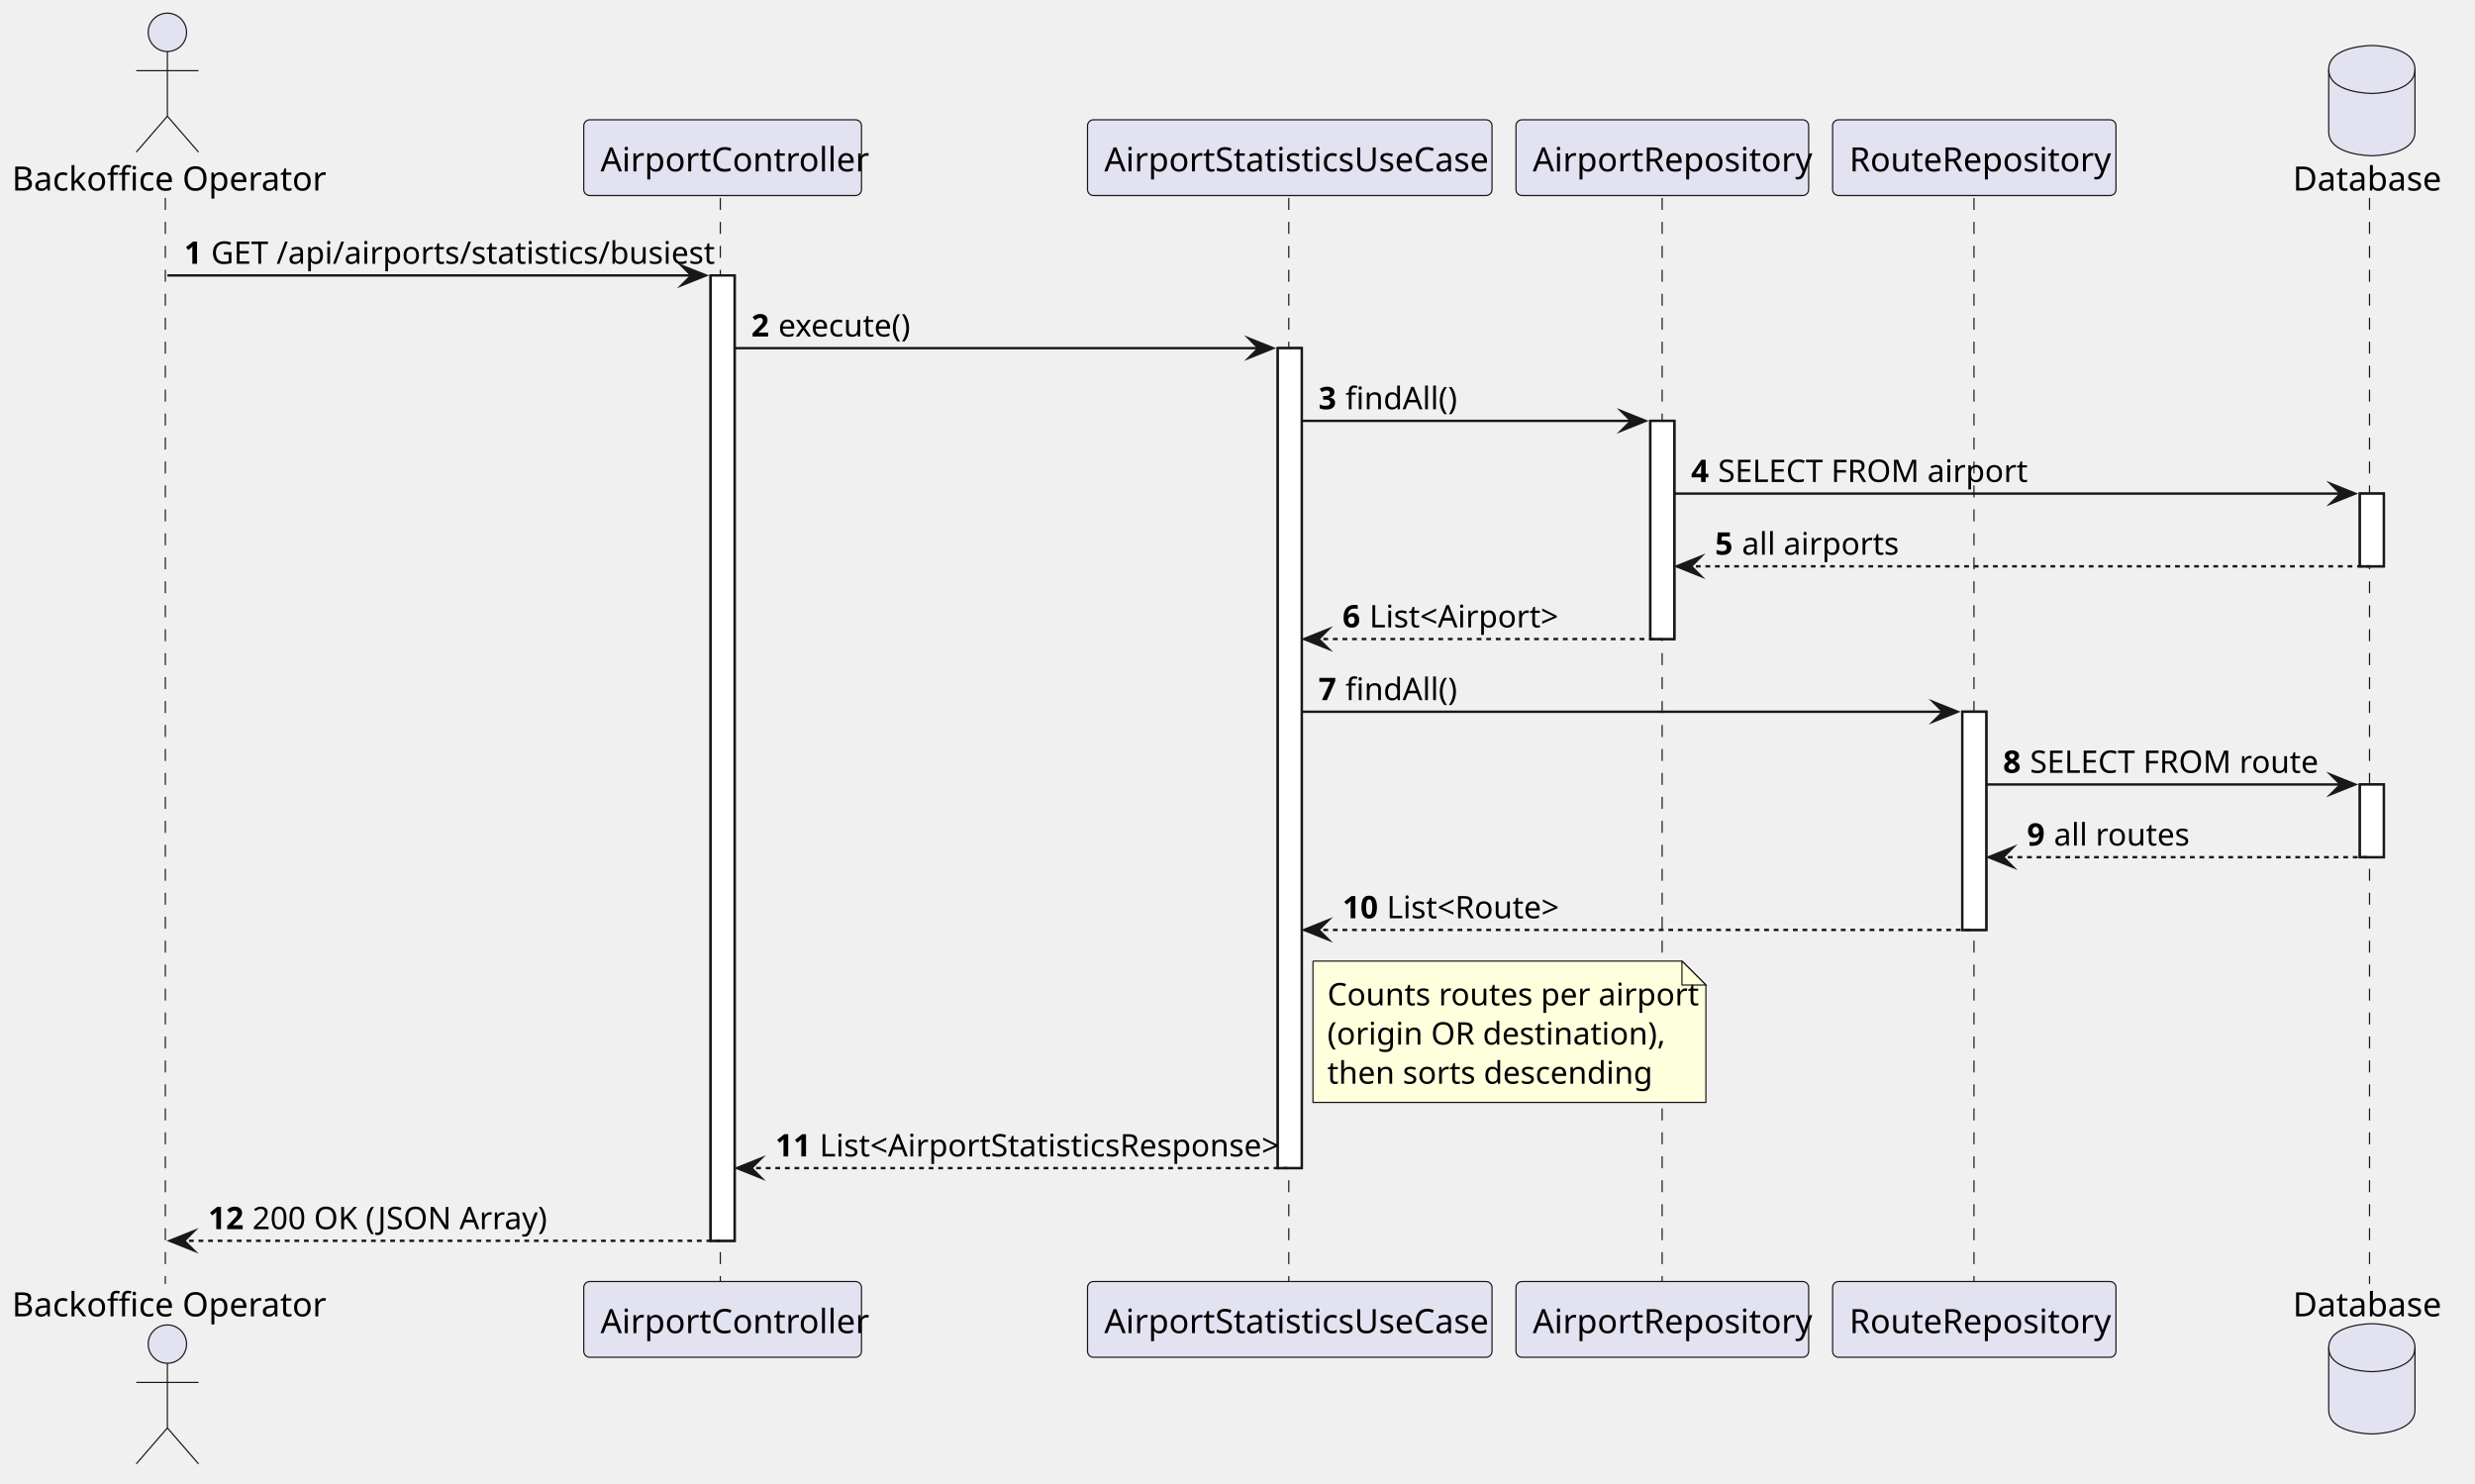
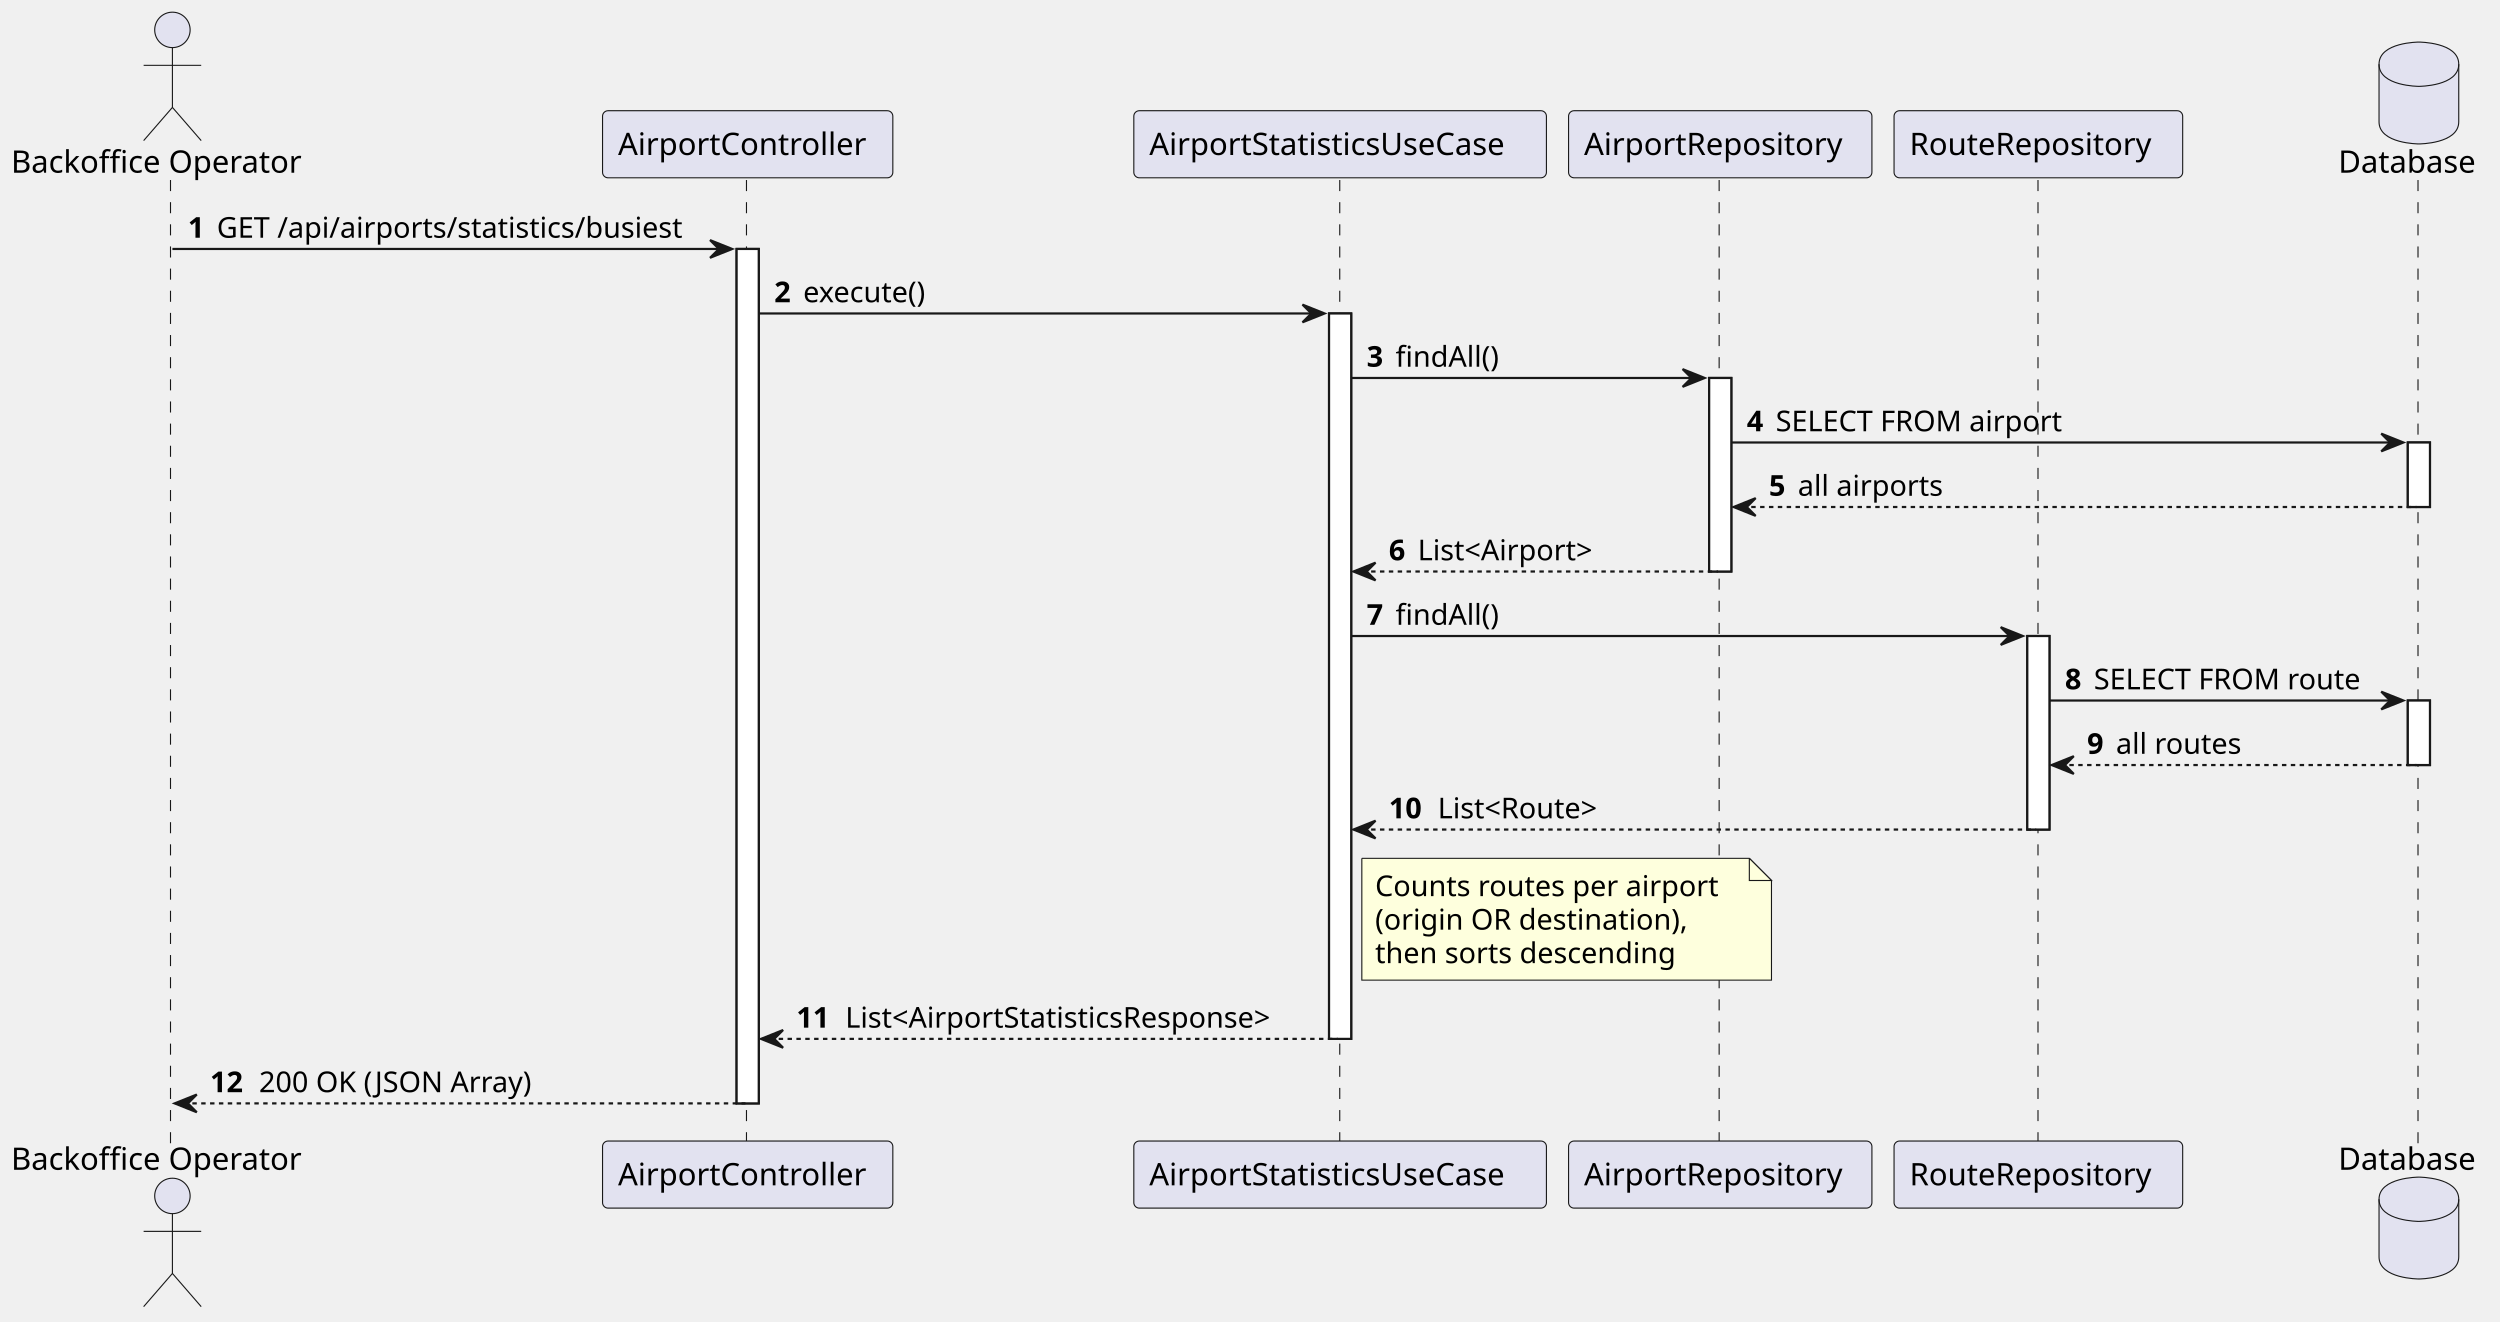
- <svg xmlns="http://www.w3.org/2000/svg" contentStyleType="text/css" data-diagram-type="SEQUENCE" height="619px" preserveAspectRatio="none" style="width:1033px;height:619px;background:#FFFFFF;" version="1.1" viewBox="0 0 1033 619" width="1033px" zoomAndPan="magnify">
+ <svg xmlns="http://www.w3.org/2000/svg" contentStyleType="text/css" data-diagram-type="SEQUENCE" height="597px" preserveAspectRatio="none" style="width:1129px;height:597px;background:#FFFFFF;" version="1.1" viewBox="0 0 1129 597" width="1129px" zoomAndPan="magnify">
  <defs />
  <g>
    <g>
-       <rect fill="#FFFFFF" height="402.922" style="stroke:#181818;stroke-width:1;" width="10" x="296.603" y="114.961" />
-     </g>
-     <g>
-       <rect fill="#FFFFFF" height="342.219" style="stroke:#181818;stroke-width:1;" width="10" x="533.316" y="145.312" />
-     </g>
-     <g>
-       <rect fill="#FFFFFF" height="91.055" style="stroke:#181818;stroke-width:1;" width="10" x="688.805" y="175.664" />
-     </g>
-     <g>
-       <rect fill="#FFFFFF" height="91.055" style="stroke:#181818;stroke-width:1;" width="10" x="819.019" y="297.07" />
-     </g>
-     <g>
-       <rect fill="#FFFFFF" height="30.352" style="stroke:#181818;stroke-width:1;" width="10" x="984.945" y="206.016" />
-     </g>
-     <g>
-       <rect fill="#FFFFFF" height="30.352" style="stroke:#181818;stroke-width:1;" width="10" x="984.945" y="327.422" />
-     </g>
-     <g class="participant-lifeline" data-entity-uid="part1" data-qualified-name="BO" data-source-line="2" id="part1-lifeline">
-       <g>
-         <rect fill="#000000" fill-opacity="0" height="453.273" width="8" x="65.862" y="82.609" />
-         <line style="stroke:#181818;stroke-width:0.5;stroke-dasharray:5,5;" x1="69" x2="69" y1="82.609" y2="535.883" />
-       </g>
-     </g>
-     <g class="participant-lifeline" data-entity-uid="part2" data-qualified-name="Ctrl" data-source-line="3" id="part2-lifeline">
-       <g>
-         <rect fill="#000000" fill-opacity="0" height="453.273" width="8" x="297.603" y="82.609" />
-         <line style="stroke:#181818;stroke-width:0.5;stroke-dasharray:5,5;" x1="300.641" x2="300.641" y1="82.609" y2="535.883" />
-       </g>
-     </g>
-     <g class="participant-lifeline" data-entity-uid="part3" data-qualified-name="UC" data-source-line="4" id="part3-lifeline">
-       <g>
-         <rect fill="#000000" fill-opacity="0" height="453.273" width="8" x="534.316" y="82.609" />
-         <line style="stroke:#181818;stroke-width:0.5;stroke-dasharray:5,5;" x1="537.902" x2="537.902" y1="82.609" y2="535.883" />
-       </g>
-     </g>
-     <g class="participant-lifeline" data-entity-uid="part4" data-qualified-name="AirportRepo" data-source-line="5" id="part4-lifeline">
-       <g>
-         <rect fill="#000000" fill-opacity="0" height="453.273" width="8" x="689.805" y="82.609" />
-         <line style="stroke:#181818;stroke-width:0.5;stroke-dasharray:5,5;" x1="693.73" x2="693.73" y1="82.609" y2="535.883" />
-       </g>
-     </g>
-     <g class="participant-lifeline" data-entity-uid="part5" data-qualified-name="RouteRepo" data-source-line="6" id="part5-lifeline">
-       <g>
-         <rect fill="#000000" fill-opacity="0" height="453.273" width="8" x="820.019" y="82.609" />
-         <line style="stroke:#181818;stroke-width:0.5;stroke-dasharray:5,5;" x1="823.881" x2="823.881" y1="82.609" y2="535.883" />
-       </g>
-     </g>
-     <g class="participant-lifeline" data-entity-uid="part6" data-qualified-name="DB" data-source-line="7" id="part6-lifeline">
-       <g>
-         <rect fill="#000000" fill-opacity="0" height="453.273" width="8" x="985.945" y="82.609" />
-         <line style="stroke:#181818;stroke-width:0.5;stroke-dasharray:5,5;" x1="988.98" x2="988.98" y1="82.609" y2="535.883" />
-       </g>
-     </g>
-     <g class="participant participant-head" data-entity-uid="part1" data-qualified-name="BO" data-source-line="2" id="part1-head">
-       <text fill="#000000" font-family="sans-serif" font-size="14" lengthAdjust="spacing" textLength="123.724" x="5" y="79.533">Backoffice Operator</text>
-       <ellipse cx="69.862" cy="13.5" fill="#E2E2F0" rx="8" ry="8" style="stroke:#181818;stroke-width:0.5;" />
-       <path d="M69.862,21.5 L69.862,48.5 M56.862,29.5 L82.862,29.5 M69.862,48.5 L56.862,63.5 M69.862,48.5 L82.862,63.5" fill="none" style="stroke:#181818;stroke-width:0.5;" />
-     </g>
-     <g class="participant participant-tail" data-entity-uid="part1" data-qualified-name="BO" data-source-line="2" id="part1-tail">
-       <text fill="#000000" font-family="sans-serif" font-size="14" lengthAdjust="spacing" textLength="123.724" x="5" y="549.416">Backoffice Operator</text>
-       <ellipse cx="69.862" cy="560.992" fill="#E2E2F0" rx="8" ry="8" style="stroke:#181818;stroke-width:0.5;" />
-       <path d="M69.862,568.992 L69.862,595.992 M56.862,576.992 L82.862,576.992 M69.862,595.992 L56.862,610.992 M69.862,595.992 L82.862,610.992" fill="none" style="stroke:#181818;stroke-width:0.5;" />
-     </g>
-     <g class="participant participant-head" data-entity-uid="part2" data-qualified-name="Ctrl" data-source-line="3" id="part2-head">
-       <rect fill="#E2E2F0" height="31.609" rx="2.5" ry="2.5" style="stroke:#181818;stroke-width:0.5;" width="115.924" x="243.641" y="50" />
-       <text fill="#000000" font-family="sans-serif" font-size="14" lengthAdjust="spacing" textLength="101.924" x="250.641" y="71.533">AirportController</text>
-     </g>
-     <g class="participant participant-tail" data-entity-uid="part2" data-qualified-name="Ctrl" data-source-line="3" id="part2-tail">
-       <rect fill="#E2E2F0" height="31.609" rx="2.5" ry="2.5" style="stroke:#181818;stroke-width:0.5;" width="115.924" x="243.641" y="534.883" />
-       <text fill="#000000" font-family="sans-serif" font-size="14" lengthAdjust="spacing" textLength="101.924" x="250.641" y="556.416">AirportController</text>
-     </g>
-     <g class="participant participant-head" data-entity-uid="part3" data-qualified-name="UC" data-source-line="4" id="part3-head">
-       <rect fill="#E2E2F0" height="31.609" rx="2.5" ry="2.5" style="stroke:#181818;stroke-width:0.5;" width="168.827" x="453.902" y="50" />
-       <text fill="#000000" font-family="sans-serif" font-size="14" lengthAdjust="spacing" textLength="154.827" x="460.902" y="71.533">AirportStatisticsUseCase</text>
-     </g>
-     <g class="participant participant-tail" data-entity-uid="part3" data-qualified-name="UC" data-source-line="4" id="part3-tail">
-       <rect fill="#E2E2F0" height="31.609" rx="2.5" ry="2.5" style="stroke:#181818;stroke-width:0.5;" width="168.827" x="453.902" y="534.883" />
-       <text fill="#000000" font-family="sans-serif" font-size="14" lengthAdjust="spacing" textLength="154.827" x="460.902" y="556.416">AirportStatisticsUseCase</text>
-     </g>
-     <g class="participant participant-head" data-entity-uid="part4" data-qualified-name="AirportRepo" data-source-line="5" id="part4-head">
-       <rect fill="#E2E2F0" height="31.609" rx="2.5" ry="2.5" style="stroke:#181818;stroke-width:0.5;" width="122.151" x="632.73" y="50" />
-       <text fill="#000000" font-family="sans-serif" font-size="14" lengthAdjust="spacing" textLength="108.151" x="639.73" y="71.533">AirportRepository</text>
-     </g>
-     <g class="participant participant-tail" data-entity-uid="part4" data-qualified-name="AirportRepo" data-source-line="5" id="part4-tail">
-       <rect fill="#E2E2F0" height="31.609" rx="2.5" ry="2.5" style="stroke:#181818;stroke-width:0.5;" width="122.151" x="632.73" y="534.883" />
-       <text fill="#000000" font-family="sans-serif" font-size="14" lengthAdjust="spacing" textLength="108.151" x="639.73" y="556.416">AirportRepository</text>
-     </g>
-     <g class="participant participant-head" data-entity-uid="part5" data-qualified-name="RouteRepo" data-source-line="6" id="part5-head">
-       <rect fill="#E2E2F0" height="31.609" rx="2.5" ry="2.5" style="stroke:#181818;stroke-width:0.5;" width="118.275" x="764.881" y="50" />
-       <text fill="#000000" font-family="sans-serif" font-size="14" lengthAdjust="spacing" textLength="104.275" x="771.881" y="71.533">RouteRepository</text>
-     </g>
-     <g class="participant participant-tail" data-entity-uid="part5" data-qualified-name="RouteRepo" data-source-line="6" id="part5-tail">
-       <rect fill="#E2E2F0" height="31.609" rx="2.5" ry="2.5" style="stroke:#181818;stroke-width:0.5;" width="118.275" x="764.881" y="534.883" />
-       <text fill="#000000" font-family="sans-serif" font-size="14" lengthAdjust="spacing" textLength="104.275" x="771.881" y="556.416">RouteRepository</text>
-     </g>
-     <g class="participant participant-head" data-entity-uid="part6" data-qualified-name="DB" data-source-line="7" id="part6-head">
-       <text fill="#000000" font-family="sans-serif" font-size="14" lengthAdjust="spacing" textLength="59.931" x="956.98" y="79.533">Database</text>
-       <path d="M971.945,29 C971.945,19 989.945,19 989.945,19 C989.945,19 1007.945,19 1007.945,29 L1007.945,55 C1007.945,65 989.945,65 989.945,65 C989.945,65 971.945,65 971.945,55 L971.945,29" fill="#E2E2F0" style="stroke:#181818;stroke-width:0.5;" />
-       <path d="M971.945,29 C971.945,39 989.945,39 989.945,39 C989.945,39 1007.945,39 1007.945,29" fill="none" style="stroke:#181818;stroke-width:0.5;" />
-     </g>
-     <g class="participant participant-tail" data-entity-uid="part6" data-qualified-name="DB" data-source-line="7" id="part6-tail">
-       <text fill="#000000" font-family="sans-serif" font-size="14" lengthAdjust="spacing" textLength="59.931" x="956.98" y="549.416">Database</text>
-       <path d="M971.945,562.492 C971.945,552.492 989.945,552.492 989.945,552.492 C989.945,552.492 1007.945,552.492 1007.945,562.492 L1007.945,588.492 C1007.945,598.492 989.945,598.492 989.945,598.492 C989.945,598.492 971.945,598.492 971.945,588.492 L971.945,562.492" fill="#E2E2F0" style="stroke:#181818;stroke-width:0.5;" />
-       <path d="M971.945,562.492 C971.945,572.492 989.945,572.492 989.945,572.492 C989.945,572.492 1007.945,572.492 1007.945,562.492" fill="none" style="stroke:#181818;stroke-width:0.5;" />
-     </g>
-     <g>
-       <rect fill="#FFFFFF" height="402.922" style="stroke:#181818;stroke-width:1;" width="10" x="296.603" y="114.961" />
-     </g>
-     <g>
-       <rect fill="#FFFFFF" height="342.219" style="stroke:#181818;stroke-width:1;" width="10" x="533.316" y="145.312" />
-     </g>
-     <g>
-       <rect fill="#FFFFFF" height="91.055" style="stroke:#181818;stroke-width:1;" width="10" x="688.805" y="175.664" />
-     </g>
-     <g>
-       <rect fill="#FFFFFF" height="91.055" style="stroke:#181818;stroke-width:1;" width="10" x="819.019" y="297.07" />
-     </g>
-     <g>
-       <rect fill="#FFFFFF" height="30.352" style="stroke:#181818;stroke-width:1;" width="10" x="984.945" y="206.016" />
-     </g>
-     <g>
-       <rect fill="#FFFFFF" height="30.352" style="stroke:#181818;stroke-width:1;" width="10" x="984.945" y="327.422" />
-     </g>
-     <g class="message" data-entity-1="part1" data-entity-2="part2" data-source-line="9" id="msg1">
-       <polygon fill="#181818" points="284.603,110.961,294.603,114.961,284.603,118.961,288.603,114.961" style="stroke:#181818;stroke-width:1;stroke-linejoin:miter;stroke-miterlimit:10;" />
-       <line style="stroke:#181818;stroke-width:1;" x1="69.862" x2="290.603" y1="114.961" y2="114.961" />
-       <text fill="#000000" font-family="sans-serif" font-size="13" font-weight="700" lengthAdjust="spacing" textLength="7.23" x="76.862" y="110.105">1</text>
-       <text fill="#000000" font-family="sans-serif" font-size="13" lengthAdjust="spacing" textLength="196.511" x="88.092" y="110.105">GET /api/airports/statistics/busiest</text>
-     </g>
-     <g class="message" data-entity-1="part2" data-entity-2="part3" data-source-line="12" id="msg2">
-       <polygon fill="#181818" points="521.316,141.312,531.316,145.312,521.316,149.312,525.316,145.312" style="stroke:#181818;stroke-width:1;stroke-linejoin:miter;stroke-miterlimit:10;" />
-       <line style="stroke:#181818;stroke-width:1;" x1="306.603" x2="527.316" y1="145.312" y2="145.312" />
-       <text fill="#000000" font-family="sans-serif" font-size="13" font-weight="700" lengthAdjust="spacing" textLength="7.23" x="313.603" y="140.456">2</text>
-       <text fill="#000000" font-family="sans-serif" font-size="13" lengthAdjust="spacing" textLength="54.19" x="324.832" y="140.456">execute()</text>
-     </g>
-     <g class="message" data-entity-1="part3" data-entity-2="part4" data-source-line="15" id="msg3">
-       <polygon fill="#181818" points="676.805,171.664,686.805,175.664,676.805,179.664,680.805,175.664" style="stroke:#181818;stroke-width:1;stroke-linejoin:miter;stroke-miterlimit:10;" />
-       <line style="stroke:#181818;stroke-width:1;" x1="543.316" x2="682.805" y1="175.664" y2="175.664" />
-       <text fill="#000000" font-family="sans-serif" font-size="13" font-weight="700" lengthAdjust="spacing" textLength="7.23" x="550.316" y="170.808">3</text>
-       <text fill="#000000" font-family="sans-serif" font-size="13" lengthAdjust="spacing" textLength="44.065" x="561.546" y="170.808">findAll()</text>
-     </g>
-     <g class="message" data-entity-1="part4" data-entity-2="part6" data-source-line="17" id="msg4">
-       <polygon fill="#181818" points="972.945,202.016,982.945,206.016,972.945,210.016,976.945,206.016" style="stroke:#181818;stroke-width:1;stroke-linejoin:miter;stroke-miterlimit:10;" />
-       <line style="stroke:#181818;stroke-width:1;" x1="698.805" x2="978.945" y1="206.016" y2="206.016" />
-       <text fill="#000000" font-family="sans-serif" font-size="13" font-weight="700" lengthAdjust="spacing" textLength="7.23" x="705.805" y="201.159">4</text>
-       <text fill="#000000" font-family="sans-serif" font-size="13" lengthAdjust="spacing" textLength="132.914" x="717.035" y="201.159">SELECT FROM airport</text>
-     </g>
-     <g class="message" data-entity-1="part6" data-entity-2="part4" data-source-line="19" id="msg5">
-       <polygon fill="#181818" points="709.805,232.367,699.805,236.367,709.805,240.367,705.805,236.367" style="stroke:#181818;stroke-width:1;stroke-linejoin:miter;stroke-miterlimit:10;" />
-       <line style="stroke:#181818;stroke-width:1;stroke-dasharray:2,2;" x1="703.805" x2="988.945" y1="236.367" y2="236.367" />
-       <text fill="#000000" font-family="sans-serif" font-size="13" font-weight="700" lengthAdjust="spacing" textLength="7.23" x="715.805" y="231.511">5</text>
-       <text fill="#000000" font-family="sans-serif" font-size="13" lengthAdjust="spacing" textLength="59.966" x="727.035" y="231.511">all airports</text>
-     </g>
-     <g class="message" data-entity-1="part4" data-entity-2="part3" data-source-line="21" id="msg6">
-       <polygon fill="#181818" points="554.316,262.719,544.316,266.719,554.316,270.719,550.316,266.719" style="stroke:#181818;stroke-width:1;stroke-linejoin:miter;stroke-miterlimit:10;" />
-       <line style="stroke:#181818;stroke-width:1;stroke-dasharray:2,2;" x1="548.316" x2="692.805" y1="266.719" y2="266.719" />
-       <text fill="#000000" font-family="sans-serif" font-size="13" font-weight="700" lengthAdjust="spacing" textLength="7.23" x="560.316" y="261.862">6</text>
-       <text fill="#000000" font-family="sans-serif" font-size="13" lengthAdjust="spacing" textLength="73.703" x="571.546" y="261.862">List&lt;Airport&gt;</text>
-     </g>
-     <g class="message" data-entity-1="part3" data-entity-2="part5" data-source-line="24" id="msg7">
-       <polygon fill="#181818" points="807.019,293.07,817.019,297.07,807.019,301.07,811.019,297.07" style="stroke:#181818;stroke-width:1;stroke-linejoin:miter;stroke-miterlimit:10;" />
-       <line style="stroke:#181818;stroke-width:1;" x1="543.316" x2="813.019" y1="297.07" y2="297.07" />
-       <text fill="#000000" font-family="sans-serif" font-size="13" font-weight="700" lengthAdjust="spacing" textLength="7.23" x="550.316" y="292.214">7</text>
-       <text fill="#000000" font-family="sans-serif" font-size="13" lengthAdjust="spacing" textLength="44.065" x="561.546" y="292.214">findAll()</text>
-     </g>
-     <g class="message" data-entity-1="part5" data-entity-2="part6" data-source-line="26" id="msg8">
-       <polygon fill="#181818" points="972.945,323.422,982.945,327.422,972.945,331.422,976.945,327.422" style="stroke:#181818;stroke-width:1;stroke-linejoin:miter;stroke-miterlimit:10;" />
-       <line style="stroke:#181818;stroke-width:1;" x1="829.019" x2="978.945" y1="327.422" y2="327.422" />
-       <text fill="#000000" font-family="sans-serif" font-size="13" font-weight="700" lengthAdjust="spacing" textLength="7.23" x="836.019" y="322.565">8</text>
-       <text fill="#000000" font-family="sans-serif" font-size="13" lengthAdjust="spacing" textLength="125.696" x="847.249" y="322.565">SELECT FROM route</text>
-     </g>
-     <g class="message" data-entity-1="part6" data-entity-2="part5" data-source-line="28" id="msg9">
-       <polygon fill="#181818" points="840.019,353.773,830.019,357.773,840.019,361.773,836.019,357.773" style="stroke:#181818;stroke-width:1;stroke-linejoin:miter;stroke-miterlimit:10;" />
-       <line style="stroke:#181818;stroke-width:1;stroke-dasharray:2,2;" x1="834.019" x2="988.945" y1="357.773" y2="357.773" />
-       <text fill="#000000" font-family="sans-serif" font-size="13" font-weight="700" lengthAdjust="spacing" textLength="7.23" x="846.019" y="352.917">9</text>
-       <text fill="#000000" font-family="sans-serif" font-size="13" lengthAdjust="spacing" textLength="52.749" x="857.249" y="352.917">all routes</text>
-     </g>
-     <g class="message" data-entity-1="part5" data-entity-2="part3" data-source-line="30" id="msg10">
-       <polygon fill="#181818" points="554.316,384.125,544.316,388.125,554.316,392.125,550.316,388.125" style="stroke:#181818;stroke-width:1;stroke-linejoin:miter;stroke-miterlimit:10;" />
-       <line style="stroke:#181818;stroke-width:1;stroke-dasharray:2,2;" x1="548.316" x2="823.019" y1="388.125" y2="388.125" />
-       <text fill="#000000" font-family="sans-serif" font-size="13" font-weight="700" lengthAdjust="spacing" textLength="14.46" x="560.316" y="383.269">10</text>
-       <text fill="#000000" font-family="sans-serif" font-size="13" lengthAdjust="spacing" textLength="70.103" x="578.776" y="383.269">List&lt;Route&gt;</text>
-     </g>
-     <path d="M548,401.125 L548,460.125 L712,460.125 L712,411.125 L702,401.125 L548,401.125" fill="#FEFFDD" style="stroke:#181818;stroke-width:0.5;" />
-     <path d="M702,401.125 L702,411.125 L712,411.125 L702,401.125" fill="#FEFFDD" style="stroke:#181818;stroke-width:0.5;" />
-     <text fill="#000000" font-family="sans-serif" font-size="13" lengthAdjust="spacing" textLength="143.793" x="554" y="419.62">Counts routes per airport</text>
-     <text fill="#000000" font-family="sans-serif" font-size="13" lengthAdjust="spacing" textLength="133.669" x="554" y="435.972">(origin OR destination),</text>
-     <text fill="#000000" font-family="sans-serif" font-size="13" lengthAdjust="spacing" textLength="127.194" x="554" y="452.323">then sorts descending</text>
-     <g class="message" data-entity-1="part3" data-entity-2="part2" data-source-line="35" id="msg11">
-       <polygon fill="#181818" points="317.603,483.531,307.603,487.531,317.603,491.531,313.603,487.531" style="stroke:#181818;stroke-width:1;stroke-linejoin:miter;stroke-miterlimit:10;" />
-       <line style="stroke:#181818;stroke-width:1;stroke-dasharray:2,2;" x1="311.603" x2="537.316" y1="487.531" y2="487.531" />
-       <text fill="#000000" font-family="sans-serif" font-size="13" font-weight="700" lengthAdjust="spacing" textLength="14.46" x="323.603" y="482.675">11</text>
-       <text fill="#000000" font-family="sans-serif" font-size="13" lengthAdjust="spacing" textLength="184.253" x="342.062" y="482.675">List&lt;AirportStatisticsResponse&gt;</text>
-     </g>
-     <g class="message" data-entity-1="part2" data-entity-2="part1" data-source-line="38" id="msg12">
-       <polygon fill="#181818" points="80.862,513.883,70.862,517.883,80.862,521.883,76.862,517.883" style="stroke:#181818;stroke-width:1;stroke-linejoin:miter;stroke-miterlimit:10;" />
-       <line style="stroke:#181818;stroke-width:1;stroke-dasharray:2,2;" x1="74.862" x2="300.603" y1="517.883" y2="517.883" />
-       <text fill="#000000" font-family="sans-serif" font-size="13" font-weight="700" lengthAdjust="spacing" textLength="14.46" x="86.862" y="513.026">12</text>
-       <text fill="#000000" font-family="sans-serif" font-size="13" lengthAdjust="spacing" textLength="125.696" x="105.322" y="513.026">200 OK (JSON Array)</text>
+       <rect fill="#FFFFFF" height="385.859" style="stroke:#181818;stroke-width:1;" width="10" x="332.654" y="112.43" />
+     </g>
+     <g>
+       <rect fill="#FFFFFF" height="327.594" style="stroke:#181818;stroke-width:1;" width="10" x="600.198" y="141.562" />
+     </g>
+     <g>
+       <rect fill="#FFFFFF" height="87.398" style="stroke:#181818;stroke-width:1;" width="10" x="771.861" y="170.695" />
+     </g>
+     <g>
+       <rect fill="#FFFFFF" height="87.398" style="stroke:#181818;stroke-width:1;" width="10" x="915.528" y="287.227" />
+     </g>
+     <g>
+       <rect fill="#FFFFFF" height="29.133" style="stroke:#181818;stroke-width:1;" width="10" x="1087.37" y="199.828" />
+     </g>
+     <g>
+       <rect fill="#FFFFFF" height="29.133" style="stroke:#181818;stroke-width:1;" width="10" x="1087.37" y="316.359" />
+     </g>
+     <g class="participant-lifeline" data-entity-uid="part1" data-qualified-name="BO" id="part1-lifeline">
+       <g>
+         <rect fill="#000000" fill-opacity="0" height="434.992" width="8" x="73.863" y="81.297" />
+         <line style="stroke:#181818;stroke-width:0.5;stroke-dasharray:5,5;" x1="77" x2="77" y1="81.297" y2="516.289" />
+       </g>
+     </g>
+     <g class="participant-lifeline" data-entity-uid="part2" data-qualified-name="Ctrl" id="part2-lifeline">
+       <g>
+         <rect fill="#000000" fill-opacity="0" height="434.992" width="8" x="333.654" y="81.297" />
+         <line style="stroke:#181818;stroke-width:0.5;stroke-dasharray:5,5;" x1="337.108" x2="337.108" y1="81.297" y2="516.289" />
+       </g>
+     </g>
+     <g class="participant-lifeline" data-entity-uid="part3" data-qualified-name="UC" id="part3-lifeline">
+       <g>
+         <rect fill="#000000" fill-opacity="0" height="434.992" width="8" x="601.198" y="81.297" />
+         <line style="stroke:#181818;stroke-width:0.5;stroke-dasharray:5,5;" x1="605.031" x2="605.031" y1="81.297" y2="516.289" />
+       </g>
+     </g>
+     <g class="participant-lifeline" data-entity-uid="part4" data-qualified-name="AirportRepo" id="part4-lifeline">
+       <g>
+         <rect fill="#000000" fill-opacity="0" height="434.992" width="8" x="772.861" y="81.297" />
+         <line style="stroke:#181818;stroke-width:0.5;stroke-dasharray:5,5;" x1="776.365" x2="776.365" y1="81.297" y2="516.289" />
+       </g>
+     </g>
+     <g class="participant-lifeline" data-entity-uid="part5" data-qualified-name="RouteRepo" id="part5-lifeline">
+       <g>
+         <rect fill="#000000" fill-opacity="0" height="434.992" width="8" x="916.528" y="81.297" />
+         <line style="stroke:#181818;stroke-width:0.5;stroke-dasharray:5,5;" x1="920.357" x2="920.357" y1="81.297" y2="516.289" />
+       </g>
+     </g>
+     <g class="participant-lifeline" data-entity-uid="part6" data-qualified-name="DB" id="part6-lifeline">
+       <g>
+         <rect fill="#000000" fill-opacity="0" height="434.992" width="8" x="1088.37" y="81.297" />
+         <line style="stroke:#181818;stroke-width:0.5;stroke-dasharray:5,5;" x1="1091.97" x2="1091.97" y1="81.297" y2="516.289" />
+       </g>
+     </g>
+     <g class="participant participant-head" data-entity-uid="part1" data-qualified-name="BO" id="part1-head">
+       <text fill="#000000" font-family="sans-serif" font-size="14" lengthAdjust="spacing" textLength="139.727" x="5" y="77.995">Backoffice Operator</text>
+       <ellipse cx="77.863" cy="13.5" fill="#E2E2F0" rx="8" ry="8" style="stroke:#181818;stroke-width:0.5;" />
+       <path d="M77.863,21.5 L77.863,48.5 M64.863,29.5 L90.863,29.5 M77.863,48.5 L64.863,63.5 M77.863,48.5 L90.863,63.5" fill="none" style="stroke:#181818;stroke-width:0.5;" />
+     </g>
+     <g class="participant participant-tail" data-entity-uid="part1" data-qualified-name="BO" id="part1-tail">
+       <text fill="#000000" font-family="sans-serif" font-size="14" lengthAdjust="spacing" textLength="139.727" x="5" y="528.284">Backoffice Operator</text>
+       <ellipse cx="77.863" cy="540.086" fill="#E2E2F0" rx="8" ry="8" style="stroke:#181818;stroke-width:0.5;" />
+       <path d="M77.863,548.086 L77.863,575.086 M64.863,556.086 L90.863,556.086 M77.863,575.086 L64.863,590.086 M77.863,575.086 L90.863,590.086" fill="none" style="stroke:#181818;stroke-width:0.5;" />
+     </g>
+     <g class="participant participant-head" data-entity-uid="part2" data-qualified-name="Ctrl" id="part2-head">
+       <rect fill="#E2E2F0" height="30.297" rx="2.5" ry="2.5" style="stroke:#181818;stroke-width:0.5;" width="131.093" x="272.108" y="50" />
+       <text fill="#000000" font-family="sans-serif" font-size="14" lengthAdjust="spacing" textLength="117.093" x="279.108" y="69.995">AirportController</text>
+     </g>
+     <g class="participant participant-tail" data-entity-uid="part2" data-qualified-name="Ctrl" id="part2-tail">
+       <rect fill="#E2E2F0" height="30.297" rx="2.5" ry="2.5" style="stroke:#181818;stroke-width:0.5;" width="131.093" x="272.108" y="515.289" />
+       <text fill="#000000" font-family="sans-serif" font-size="14" lengthAdjust="spacing" textLength="117.093" x="279.108" y="535.284">AirportController</text>
+     </g>
+     <g class="participant participant-head" data-entity-uid="part3" data-qualified-name="UC" id="part3-head">
+       <rect fill="#E2E2F0" height="30.297" rx="2.5" ry="2.5" style="stroke:#181818;stroke-width:0.5;" width="186.334" x="512.031" y="50" />
+       <text fill="#000000" font-family="sans-serif" font-size="14" lengthAdjust="spacing" textLength="172.334" x="519.031" y="69.995">AirportStatisticsUseCase</text>
+     </g>
+     <g class="participant participant-tail" data-entity-uid="part3" data-qualified-name="UC" id="part3-tail">
+       <rect fill="#E2E2F0" height="30.297" rx="2.5" ry="2.5" style="stroke:#181818;stroke-width:0.5;" width="186.334" x="512.031" y="515.289" />
+       <text fill="#000000" font-family="sans-serif" font-size="14" lengthAdjust="spacing" textLength="172.334" x="519.031" y="535.284">AirportStatisticsUseCase</text>
+     </g>
+     <g class="participant participant-head" data-entity-uid="part4" data-qualified-name="AirportRepo" id="part4-head">
+       <rect fill="#E2E2F0" height="30.297" rx="2.5" ry="2.5" style="stroke:#181818;stroke-width:0.5;" width="136.992" x="708.365" y="50" />
+       <text fill="#000000" font-family="sans-serif" font-size="14" lengthAdjust="spacing" textLength="122.992" x="715.365" y="69.995">AirportRepository</text>
+     </g>
+     <g class="participant participant-tail" data-entity-uid="part4" data-qualified-name="AirportRepo" id="part4-tail">
+       <rect fill="#E2E2F0" height="30.297" rx="2.5" ry="2.5" style="stroke:#181818;stroke-width:0.5;" width="136.992" x="708.365" y="515.289" />
+       <text fill="#000000" font-family="sans-serif" font-size="14" lengthAdjust="spacing" textLength="122.992" x="715.365" y="535.284">AirportRepository</text>
+     </g>
+     <g class="participant participant-head" data-entity-uid="part5" data-qualified-name="RouteRepo" id="part5-head">
+       <rect fill="#E2E2F0" height="30.297" rx="2.5" ry="2.5" style="stroke:#181818;stroke-width:0.5;" width="130.341" x="855.357" y="50" />
+       <text fill="#000000" font-family="sans-serif" font-size="14" lengthAdjust="spacing" textLength="116.341" x="862.357" y="69.995">RouteRepository</text>
+     </g>
+     <g class="participant participant-tail" data-entity-uid="part5" data-qualified-name="RouteRepo" id="part5-tail">
+       <rect fill="#E2E2F0" height="30.297" rx="2.5" ry="2.5" style="stroke:#181818;stroke-width:0.5;" width="130.341" x="855.357" y="515.289" />
+       <text fill="#000000" font-family="sans-serif" font-size="14" lengthAdjust="spacing" textLength="116.341" x="862.357" y="535.284">RouteRepository</text>
+     </g>
+     <g class="participant participant-head" data-entity-uid="part6" data-qualified-name="DB" id="part6-head">
+       <text fill="#000000" font-family="sans-serif" font-size="14" lengthAdjust="spacing" textLength="66.801" x="1055.97" y="77.995">Database</text>
+       <path d="M1074.37,29 C1074.37,19 1092.37,19 1092.37,19 C1092.37,19 1110.37,19 1110.37,29 L1110.37,55 C1110.37,65 1092.37,65 1092.37,65 C1092.37,65 1074.37,65 1074.37,55 L1074.37,29" fill="#E2E2F0" style="stroke:#181818;stroke-width:0.5;" />
+       <path d="M1074.37,29 C1074.37,39 1092.37,39 1092.37,39 C1092.37,39 1110.37,39 1110.37,29" fill="none" style="stroke:#181818;stroke-width:0.5;" />
+     </g>
+     <g class="participant participant-tail" data-entity-uid="part6" data-qualified-name="DB" id="part6-tail">
+       <text fill="#000000" font-family="sans-serif" font-size="14" lengthAdjust="spacing" textLength="66.801" x="1055.97" y="528.284">Database</text>
+       <path d="M1074.37,541.586 C1074.37,531.586 1092.37,531.586 1092.37,531.586 C1092.37,531.586 1110.37,531.586 1110.37,541.586 L1110.37,567.586 C1110.37,577.586 1092.37,577.586 1092.37,577.586 C1092.37,577.586 1074.37,577.586 1074.37,567.586 L1074.37,541.586" fill="#E2E2F0" style="stroke:#181818;stroke-width:0.5;" />
+       <path d="M1074.37,541.586 C1074.37,551.586 1092.37,551.586 1092.37,551.586 C1092.37,551.586 1110.37,551.586 1110.37,541.586" fill="none" style="stroke:#181818;stroke-width:0.5;" />
+     </g>
+     <g>
+       <rect fill="#FFFFFF" height="385.859" style="stroke:#181818;stroke-width:1;" width="10" x="332.654" y="112.43" />
+     </g>
+     <g>
+       <rect fill="#FFFFFF" height="327.594" style="stroke:#181818;stroke-width:1;" width="10" x="600.198" y="141.562" />
+     </g>
+     <g>
+       <rect fill="#FFFFFF" height="87.398" style="stroke:#181818;stroke-width:1;" width="10" x="771.861" y="170.695" />
+     </g>
+     <g>
+       <rect fill="#FFFFFF" height="87.398" style="stroke:#181818;stroke-width:1;" width="10" x="915.528" y="287.227" />
+     </g>
+     <g>
+       <rect fill="#FFFFFF" height="29.133" style="stroke:#181818;stroke-width:1;" width="10" x="1087.37" y="199.828" />
+     </g>
+     <g>
+       <rect fill="#FFFFFF" height="29.133" style="stroke:#181818;stroke-width:1;" width="10" x="1087.37" y="316.359" />
+     </g>
+     <g class="message" data-entity-1="part1" data-entity-2="part2" id="msg1">
+       <polygon fill="#181818" points="320.654,108.43,330.654,112.43,320.654,116.43,324.654,112.43" style="stroke:#181818;stroke-width:1;" />
+       <line style="stroke:#181818;stroke-width:1;" x1="77.863" x2="326.654" y1="112.43" y2="112.43" />
+       <text fill="#000000" font-family="sans-serif" font-size="13" font-weight="bold" lengthAdjust="spacing" textLength="9.045" x="84.863" y="107.364">1</text>
+       <text fill="#000000" font-family="sans-serif" font-size="13" lengthAdjust="spacing" textLength="222.746" x="97.909" y="107.364">GET /api/airports/statistics/busiest</text>
+     </g>
+     <g class="message" data-entity-1="part2" data-entity-2="part3" id="msg2">
+       <polygon fill="#181818" points="588.198,137.562,598.198,141.562,588.198,145.562,592.198,141.562" style="stroke:#181818;stroke-width:1;" />
+       <line style="stroke:#181818;stroke-width:1;" x1="342.654" x2="594.198" y1="141.562" y2="141.562" />
+       <text fill="#000000" font-family="sans-serif" font-size="13" font-weight="bold" lengthAdjust="spacing" textLength="9.045" x="349.654" y="136.497">2</text>
+       <text fill="#000000" font-family="sans-serif" font-size="13" lengthAdjust="spacing" textLength="62.315" x="362.7" y="136.497">execute()</text>
+     </g>
+     <g class="message" data-entity-1="part3" data-entity-2="part4" id="msg3">
+       <polygon fill="#181818" points="759.861,166.695,769.861,170.695,759.861,174.695,763.861,170.695" style="stroke:#181818;stroke-width:1;" />
+       <line style="stroke:#181818;stroke-width:1;" x1="610.198" x2="765.861" y1="170.695" y2="170.695" />
+       <text fill="#000000" font-family="sans-serif" font-size="13" font-weight="bold" lengthAdjust="spacing" textLength="9.045" x="617.198" y="165.629">3</text>
+       <text fill="#000000" font-family="sans-serif" font-size="13" lengthAdjust="spacing" textLength="50.94" x="630.244" y="165.629">findAll()</text>
+     </g>
+     <g class="message" data-entity-1="part4" data-entity-2="part6" id="msg4">
+       <polygon fill="#181818" points="1075.37,195.828,1085.37,199.828,1075.37,203.828,1079.37,199.828" style="stroke:#181818;stroke-width:1;" />
+       <line style="stroke:#181818;stroke-width:1;" x1="781.861" x2="1081.37" y1="199.828" y2="199.828" />
+       <text fill="#000000" font-family="sans-serif" font-size="13" font-weight="bold" lengthAdjust="spacing" textLength="9.045" x="788.861" y="194.762">4</text>
+       <text fill="#000000" font-family="sans-serif" font-size="13" lengthAdjust="spacing" textLength="138.734" x="801.907" y="194.762">SELECT FROM airport</text>
+     </g>
+     <g class="message" data-entity-1="part6" data-entity-2="part4" id="msg5">
+       <polygon fill="#181818" points="792.861,224.961,782.861,228.961,792.861,232.961,788.861,228.961" style="stroke:#181818;stroke-width:1;" />
+       <line style="stroke:#181818;stroke-width:1;stroke-dasharray:2,2;" x1="786.861" x2="1091.37" y1="228.961" y2="228.961" />
+       <text fill="#000000" font-family="sans-serif" font-size="13" font-weight="bold" lengthAdjust="spacing" textLength="9.045" x="798.861" y="223.895">5</text>
+       <text fill="#000000" font-family="sans-serif" font-size="13" lengthAdjust="spacing" textLength="69.665" x="811.907" y="223.895">all airports</text>
+     </g>
+     <g class="message" data-entity-1="part4" data-entity-2="part3" id="msg6">
+       <polygon fill="#181818" points="621.198,254.094,611.198,258.094,621.198,262.094,617.198,258.094" style="stroke:#181818;stroke-width:1;" />
+       <line style="stroke:#181818;stroke-width:1;stroke-dasharray:2,2;" x1="615.198" x2="775.861" y1="258.094" y2="258.094" />
+       <text fill="#000000" font-family="sans-serif" font-size="13" font-weight="bold" lengthAdjust="spacing" textLength="9.045" x="627.198" y="253.028">6</text>
+       <text fill="#000000" font-family="sans-serif" font-size="13" lengthAdjust="spacing" textLength="89.007" x="640.244" y="253.028">List&lt;Airport&gt;</text>
+     </g>
+     <g class="message" data-entity-1="part3" data-entity-2="part5" id="msg7">
+       <polygon fill="#181818" points="903.528,283.227,913.528,287.227,903.528,291.227,907.528,287.227" style="stroke:#181818;stroke-width:1;" />
+       <line style="stroke:#181818;stroke-width:1;" x1="610.198" x2="909.528" y1="287.227" y2="287.227" />
+       <text fill="#000000" font-family="sans-serif" font-size="13" font-weight="bold" lengthAdjust="spacing" textLength="9.045" x="617.198" y="282.161">7</text>
+       <text fill="#000000" font-family="sans-serif" font-size="13" lengthAdjust="spacing" textLength="50.94" x="630.244" y="282.161">findAll()</text>
+     </g>
+     <g class="message" data-entity-1="part5" data-entity-2="part6" id="msg8">
+       <polygon fill="#181818" points="1075.37,312.359,1085.37,316.359,1075.37,320.359,1079.37,316.359" style="stroke:#181818;stroke-width:1;" />
+       <line style="stroke:#181818;stroke-width:1;" x1="925.528" x2="1081.37" y1="316.359" y2="316.359" />
+       <text fill="#000000" font-family="sans-serif" font-size="13" font-weight="bold" lengthAdjust="spacing" textLength="9.045" x="932.528" y="311.293">8</text>
+       <text fill="#000000" font-family="sans-serif" font-size="13" lengthAdjust="spacing" textLength="129.797" x="945.573" y="311.293">SELECT FROM route</text>
+     </g>
+     <g class="message" data-entity-1="part6" data-entity-2="part5" id="msg9">
+       <polygon fill="#181818" points="936.528,341.492,926.528,345.492,936.528,349.492,932.528,345.492" style="stroke:#181818;stroke-width:1;" />
+       <line style="stroke:#181818;stroke-width:1;stroke-dasharray:2,2;" x1="930.528" x2="1091.37" y1="345.492" y2="345.492" />
+       <text fill="#000000" font-family="sans-serif" font-size="13" font-weight="bold" lengthAdjust="spacing" textLength="9.045" x="942.528" y="340.426">9</text>
+       <text fill="#000000" font-family="sans-serif" font-size="13" lengthAdjust="spacing" textLength="60.728" x="955.573" y="340.426">all routes</text>
+     </g>
+     <g class="message" data-entity-1="part5" data-entity-2="part3" id="msg10">
+       <polygon fill="#181818" points="621.198,370.625,611.198,374.625,621.198,378.625,617.198,374.625" style="stroke:#181818;stroke-width:1;" />
+       <line style="stroke:#181818;stroke-width:1;stroke-dasharray:2,2;" x1="615.198" x2="919.528" y1="374.625" y2="374.625" />
+       <text fill="#000000" font-family="sans-serif" font-size="13" font-weight="bold" lengthAdjust="spacing" textLength="18.091" x="627.198" y="369.559">10</text>
+       <text fill="#000000" font-family="sans-serif" font-size="13" lengthAdjust="spacing" textLength="82.831" x="649.289" y="369.559">List&lt;Route&gt;</text>
+     </g>
+     <path d="M615,387.625 L615,442.625 L800,442.625 L800,397.625 L790,387.625 L615,387.625" fill="#FEFFDD" style="stroke:#181818;stroke-width:0.5;" />
+     <path d="M790,387.625 L790,397.625 L800,397.625 L790,387.625" fill="#FEFFDD" style="stroke:#181818;stroke-width:0.5;" />
+     <text fill="#000000" font-family="sans-serif" font-size="13" lengthAdjust="spacing" textLength="164.347" x="621" y="404.692">Counts routes per airport</text>
+     <text fill="#000000" font-family="sans-serif" font-size="13" lengthAdjust="spacing" textLength="151.658" x="621" y="419.825">(origin OR destination),</text>
+     <text fill="#000000" font-family="sans-serif" font-size="13" lengthAdjust="spacing" textLength="144.542" x="621" y="434.957">then sorts descending</text>
+     <g class="message" data-entity-1="part3" data-entity-2="part2" id="msg11">
+       <polygon fill="#181818" points="353.654,465.156,343.654,469.156,353.654,473.156,349.654,469.156" style="stroke:#181818;stroke-width:1;" />
+       <line style="stroke:#181818;stroke-width:1;stroke-dasharray:2,2;" x1="347.654" x2="604.198" y1="469.156" y2="469.156" />
+       <text fill="#000000" font-family="sans-serif" font-size="13" font-weight="bold" lengthAdjust="spacing" textLength="18.091" x="359.654" y="464.09">11</text>
+       <text fill="#000000" font-family="sans-serif" font-size="13" lengthAdjust="spacing" textLength="211.453" x="381.745" y="464.09">List&lt;AirportStatisticsResponse&gt;</text>
+     </g>
+     <g class="message" data-entity-1="part2" data-entity-2="part1" id="msg12">
+       <polygon fill="#181818" points="88.863,494.289,78.863,498.289,88.863,502.289,84.863,498.289" style="stroke:#181818;stroke-width:1;" />
+       <line style="stroke:#181818;stroke-width:1;stroke-dasharray:2,2;" x1="82.863" x2="336.654" y1="498.289" y2="498.289" />
+       <text fill="#000000" font-family="sans-serif" font-size="13" font-weight="bold" lengthAdjust="spacing" textLength="18.091" x="94.863" y="493.223">12</text>
+       <text fill="#000000" font-family="sans-serif" font-size="13" lengthAdjust="spacing" textLength="133.396" x="116.954" y="493.223">200 OK (JSON Array)</text>
    </g>
  </g>
</svg>
